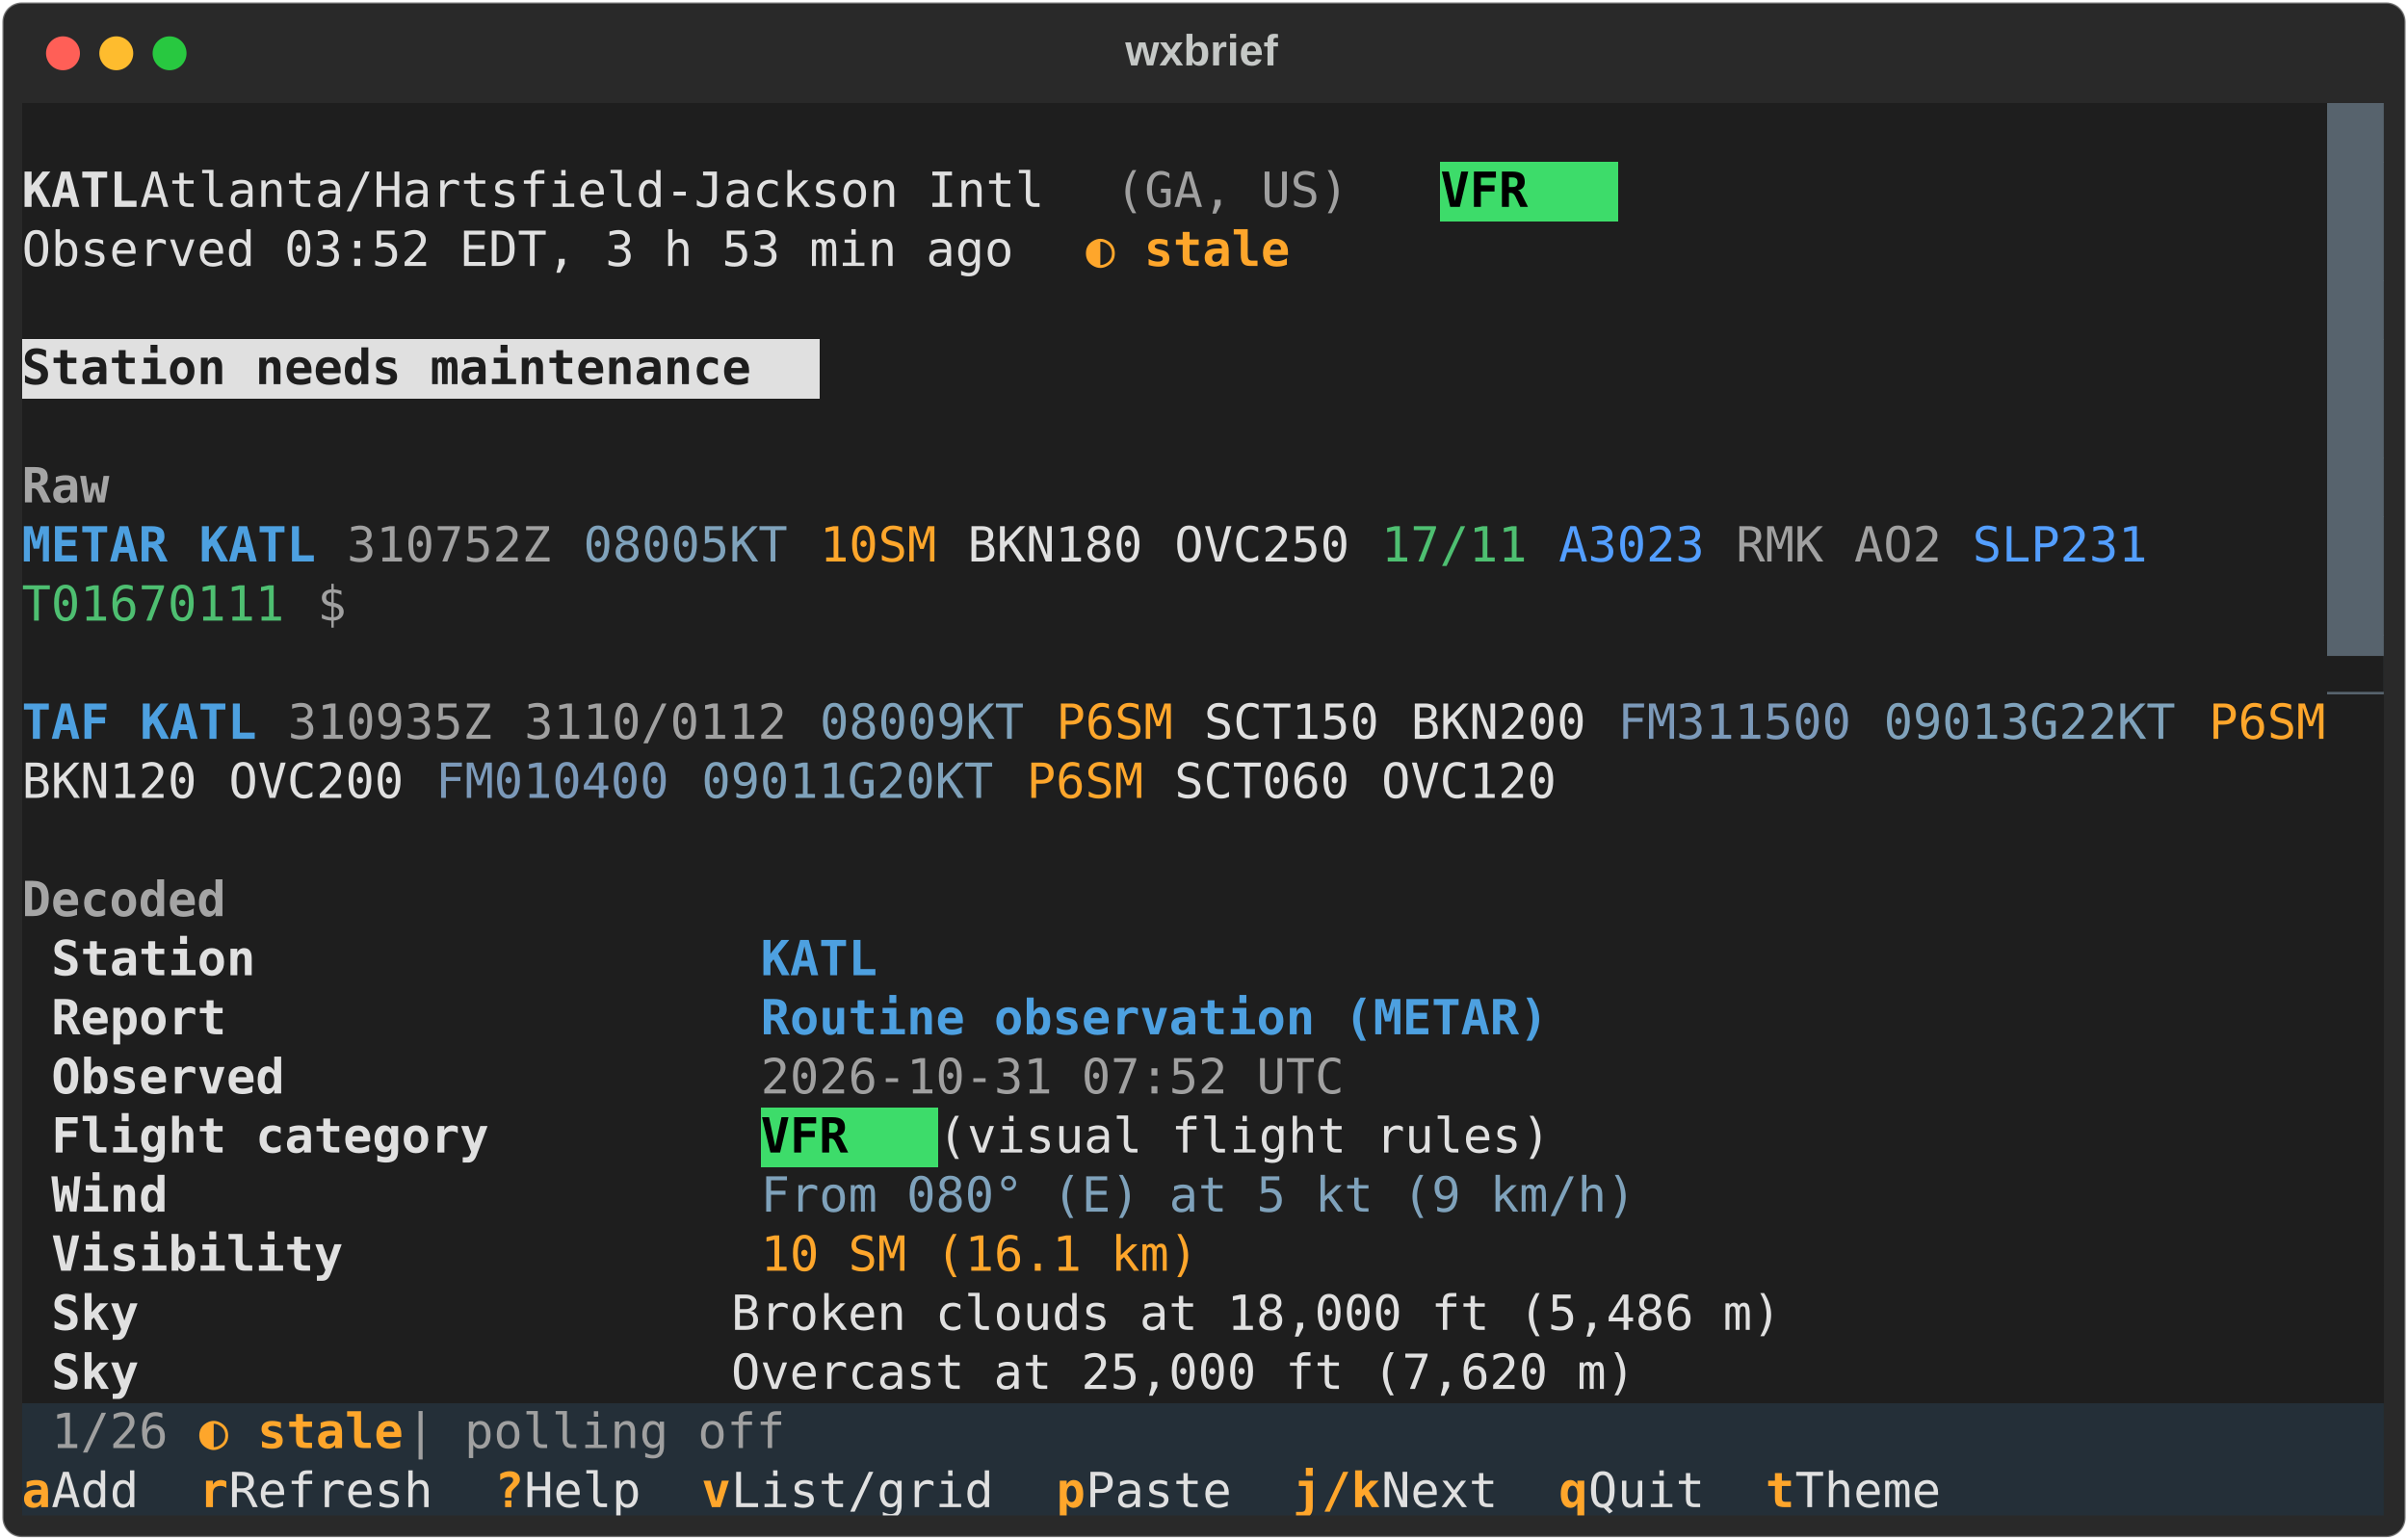
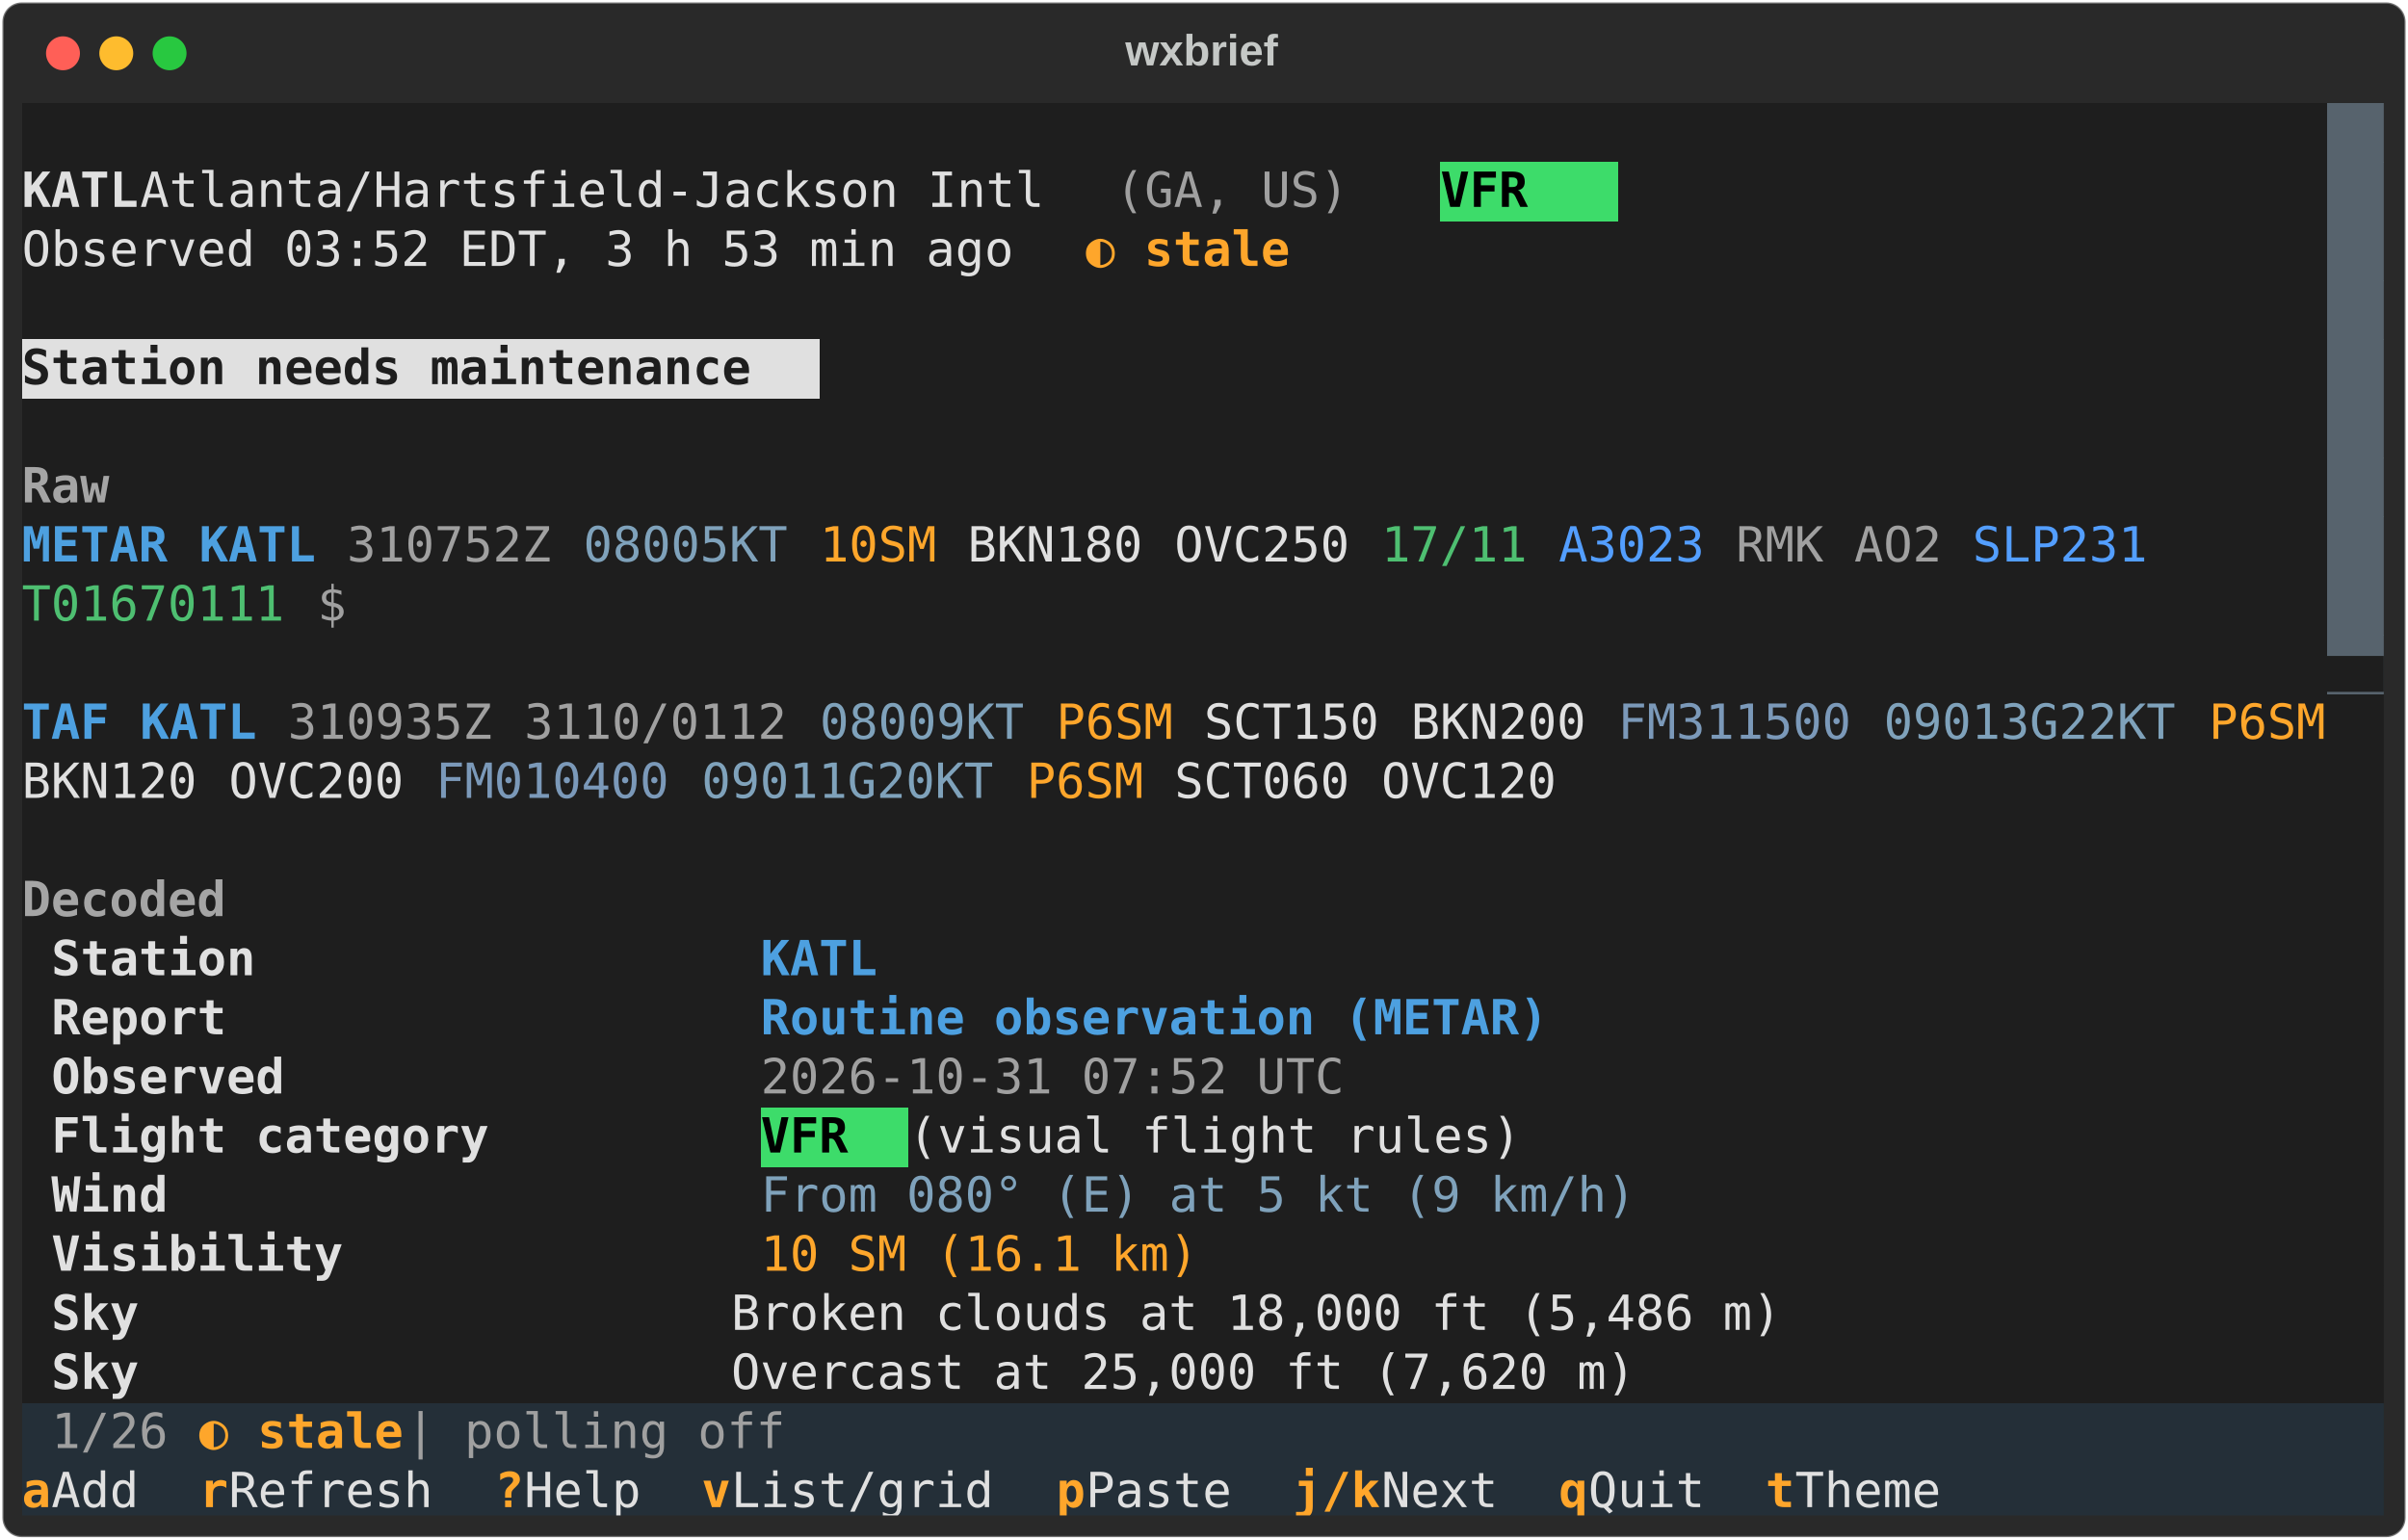
<svg xmlns="http://www.w3.org/2000/svg" class="rich-terminal" viewBox="0 0 994 635.6">
  <style>

    @font-face {
        font-family: "Fira Code";
        src: local("FiraCode-Regular"),
                url("https://cdnjs.cloudflare.com/ajax/libs/firacode/6.2.0/woff2/FiraCode-Regular.woff2") format("woff2"),
                url("https://cdnjs.cloudflare.com/ajax/libs/firacode/6.2.0/woff/FiraCode-Regular.woff") format("woff");
        font-style: normal;
        font-weight: 400;
    }
    @font-face {
        font-family: "Fira Code";
        src: local("FiraCode-Bold"),
                url("https://cdnjs.cloudflare.com/ajax/libs/firacode/6.2.0/woff2/FiraCode-Bold.woff2") format("woff2"),
                url("https://cdnjs.cloudflare.com/ajax/libs/firacode/6.2.0/woff/FiraCode-Bold.woff") format("woff");
        font-style: bold;
        font-weight: 700;
    }

    .terminal-matrix {
        font-family: Fira Code, monospace;
        font-size: 20px;
        line-height: 24.4px;
        font-variant-east-asian: full-width;
    }

    .terminal-title {
        font-size: 18px;
        font-weight: bold;
        font-family: arial;
    }

    .terminal-r1 { fill: #c5c8c6 }
.terminal-r2 { fill: #1e1e1e }
.terminal-r3 { fill: #e0e0e0;font-weight: bold }
.terminal-r4 { fill: #e0e0e0 }
.terminal-r5 { fill: #a0a0a0 }
.terminal-r6 { fill: #000000;font-weight: bold }
.terminal-r7 { fill: #fea62b;font-weight: bold }
.terminal-r8 { fill: #1e1e1e;font-weight: bold }
.terminal-r9 { fill: #a5a5a5;font-weight: bold }
.terminal-r10 { fill: #4da0e0;font-weight: bold }
.terminal-r11 { fill: #7fa2bb }
.terminal-r12 { fill: #fea62b }
.terminal-r13 { fill: #4ebf71 }
.terminal-r14 { fill: #539eff }
.terminal-r15 { fill: #7b99b9 }
.terminal-r16 { fill: #ffa62b;font-weight: bold }
    </style>
  <defs>
    <clipPath id="terminal-clip-terminal">
      <rect x="0" y="0" width="975.0" height="584.6" />
    </clipPath>
    <clipPath id="terminal-line-0">
      <rect x="0" y="1.5" width="976" height="24.65" />
    </clipPath>
    <clipPath id="terminal-line-1">
      <rect x="0" y="25.9" width="976" height="24.65" />
    </clipPath>
    <clipPath id="terminal-line-2">
      <rect x="0" y="50.3" width="976" height="24.65" />
    </clipPath>
    <clipPath id="terminal-line-3">
      <rect x="0" y="74.7" width="976" height="24.65" />
    </clipPath>
    <clipPath id="terminal-line-4">
      <rect x="0" y="99.1" width="976" height="24.65" />
    </clipPath>
    <clipPath id="terminal-line-5">
      <rect x="0" y="123.5" width="976" height="24.65" />
    </clipPath>
    <clipPath id="terminal-line-6">
      <rect x="0" y="147.9" width="976" height="24.65" />
    </clipPath>
    <clipPath id="terminal-line-7">
      <rect x="0" y="172.3" width="976" height="24.65" />
    </clipPath>
    <clipPath id="terminal-line-8">
      <rect x="0" y="196.7" width="976" height="24.65" />
    </clipPath>
    <clipPath id="terminal-line-9">
      <rect x="0" y="221.1" width="976" height="24.65" />
    </clipPath>
    <clipPath id="terminal-line-10">
      <rect x="0" y="245.5" width="976" height="24.65" />
    </clipPath>
    <clipPath id="terminal-line-11">
      <rect x="0" y="269.9" width="976" height="24.65" />
    </clipPath>
    <clipPath id="terminal-line-12">
      <rect x="0" y="294.3" width="976" height="24.65" />
    </clipPath>
    <clipPath id="terminal-line-13">
      <rect x="0" y="318.7" width="976" height="24.65" />
    </clipPath>
    <clipPath id="terminal-line-14">
      <rect x="0" y="343.1" width="976" height="24.65" />
    </clipPath>
    <clipPath id="terminal-line-15">
      <rect x="0" y="367.5" width="976" height="24.65" />
    </clipPath>
    <clipPath id="terminal-line-16">
      <rect x="0" y="391.9" width="976" height="24.65" />
    </clipPath>
    <clipPath id="terminal-line-17">
      <rect x="0" y="416.3" width="976" height="24.65" />
    </clipPath>
    <clipPath id="terminal-line-18">
      <rect x="0" y="440.7" width="976" height="24.65" />
    </clipPath>
    <clipPath id="terminal-line-19">
      <rect x="0" y="465.1" width="976" height="24.65" />
    </clipPath>
    <clipPath id="terminal-line-20">
      <rect x="0" y="489.5" width="976" height="24.65" />
    </clipPath>
    <clipPath id="terminal-line-21">
      <rect x="0" y="513.9" width="976" height="24.65" />
    </clipPath>
    <clipPath id="terminal-line-22">
      <rect x="0" y="538.3" width="976" height="24.65" />
    </clipPath>
  </defs>
  <rect fill="#292929" stroke="rgba(255,255,255,0.35)" stroke-width="1" x="1" y="1" width="992" height="633.6" rx="8" />
  <text class="terminal-title" fill="#c5c8c6" text-anchor="middle" x="496" y="27">wxbrief</text>
  <g transform="translate(26,22)">
    <circle cx="0" cy="0" r="7" fill="#ff5f57" />
    <circle cx="22" cy="0" r="7" fill="#febc2e" />
    <circle cx="44" cy="0" r="7" fill="#28c840" />
  </g>
  <g transform="translate(9, 41)" clip-path="url(#terminal-clip-terminal)">
    <rect fill="#1e1e1e" x="0" y="1.5" width="951.6" height="24.65" shape-rendering="crispEdges" />
    <rect fill="#57636d" x="951.6" y="1.5" width="24.4" height="24.65" shape-rendering="crispEdges" />
    <rect fill="#1e1e1e" x="0" y="25.9" width="48.8" height="24.65" shape-rendering="crispEdges" />
    <rect fill="#1e1e1e" x="48.8" y="25.9" width="402.6" height="24.65" shape-rendering="crispEdges" />
    <rect fill="#1e1e1e" x="451.4" y="25.9" width="109.8" height="24.65" shape-rendering="crispEdges" />
    <rect fill="#1e1e1e" x="561.2" y="25.9" width="24.4" height="24.65" shape-rendering="crispEdges" />
    <rect fill="#3ddc6a" x="585.6" y="25.9" width="73.2" height="24.65" shape-rendering="crispEdges" />
    <rect fill="#1e1e1e" x="658.8" y="25.9" width="292.8" height="24.65" shape-rendering="crispEdges" />
    <rect fill="#57636d" x="951.6" y="25.9" width="24.4" height="24.65" shape-rendering="crispEdges" />
    <rect fill="#1e1e1e" x="0" y="50.3" width="439.2" height="24.65" shape-rendering="crispEdges" />
    <rect fill="#1e1e1e" x="439.2" y="50.3" width="85.4" height="24.65" shape-rendering="crispEdges" />
    <rect fill="#1e1e1e" x="524.6" y="50.3" width="427" height="24.65" shape-rendering="crispEdges" />
    <rect fill="#57636d" x="951.6" y="50.3" width="24.4" height="24.65" shape-rendering="crispEdges" />
    <rect fill="#1e1e1e" x="0" y="74.7" width="951.6" height="24.65" shape-rendering="crispEdges" />
    <rect fill="#57636d" x="951.6" y="74.7" width="24.4" height="24.65" shape-rendering="crispEdges" />
    <rect fill="#e0e0e0" x="0" y="99.1" width="329.4" height="24.65" shape-rendering="crispEdges" />
    <rect fill="#1e1e1e" x="329.4" y="99.1" width="622.2" height="24.65" shape-rendering="crispEdges" />
    <rect fill="#57636d" x="951.6" y="99.1" width="24.4" height="24.65" shape-rendering="crispEdges" />
    <rect fill="#1e1e1e" x="0" y="123.5" width="951.6" height="24.65" shape-rendering="crispEdges" />
    <rect fill="#57636d" x="951.6" y="123.5" width="24.4" height="24.65" shape-rendering="crispEdges" />
    <rect fill="#1e1e1e" x="0" y="147.9" width="36.6" height="24.65" shape-rendering="crispEdges" />
    <rect fill="#1e1e1e" x="36.6" y="147.9" width="915" height="24.65" shape-rendering="crispEdges" />
    <rect fill="#57636d" x="951.6" y="147.9" width="24.4" height="24.65" shape-rendering="crispEdges" />
    <rect fill="#1e1e1e" x="0" y="172.3" width="61" height="24.65" shape-rendering="crispEdges" />
    <rect fill="#1e1e1e" x="61" y="172.3" width="12.2" height="24.65" shape-rendering="crispEdges" />
    <rect fill="#1e1e1e" x="73.2" y="172.3" width="48.8" height="24.65" shape-rendering="crispEdges" />
    <rect fill="#1e1e1e" x="122" y="172.3" width="12.2" height="24.65" shape-rendering="crispEdges" />
    <rect fill="#1e1e1e" x="134.2" y="172.3" width="85.4" height="24.65" shape-rendering="crispEdges" />
    <rect fill="#1e1e1e" x="219.6" y="172.3" width="12.2" height="24.65" shape-rendering="crispEdges" />
    <rect fill="#1e1e1e" x="231.8" y="172.3" width="85.4" height="24.65" shape-rendering="crispEdges" />
    <rect fill="#1e1e1e" x="317.2" y="172.3" width="12.2" height="24.65" shape-rendering="crispEdges" />
    <rect fill="#1e1e1e" x="329.4" y="172.3" width="48.8" height="24.65" shape-rendering="crispEdges" />
    <rect fill="#1e1e1e" x="378.2" y="172.3" width="12.2" height="24.65" shape-rendering="crispEdges" />
    <rect fill="#1e1e1e" x="390.4" y="172.3" width="73.2" height="24.65" shape-rendering="crispEdges" />
    <rect fill="#1e1e1e" x="463.6" y="172.3" width="12.2" height="24.65" shape-rendering="crispEdges" />
    <rect fill="#1e1e1e" x="475.8" y="172.3" width="73.2" height="24.65" shape-rendering="crispEdges" />
    <rect fill="#1e1e1e" x="549" y="172.3" width="12.2" height="24.65" shape-rendering="crispEdges" />
    <rect fill="#1e1e1e" x="561.2" y="172.3" width="61" height="24.65" shape-rendering="crispEdges" />
    <rect fill="#1e1e1e" x="622.2" y="172.3" width="12.2" height="24.65" shape-rendering="crispEdges" />
    <rect fill="#1e1e1e" x="634.4" y="172.3" width="61" height="24.65" shape-rendering="crispEdges" />
    <rect fill="#1e1e1e" x="695.4" y="172.3" width="12.2" height="24.65" shape-rendering="crispEdges" />
    <rect fill="#1e1e1e" x="707.6" y="172.3" width="36.6" height="24.65" shape-rendering="crispEdges" />
    <rect fill="#1e1e1e" x="744.2" y="172.3" width="12.2" height="24.65" shape-rendering="crispEdges" />
    <rect fill="#1e1e1e" x="756.4" y="172.3" width="36.6" height="24.65" shape-rendering="crispEdges" />
    <rect fill="#1e1e1e" x="793" y="172.3" width="12.2" height="24.65" shape-rendering="crispEdges" />
    <rect fill="#1e1e1e" x="805.2" y="172.3" width="73.2" height="24.65" shape-rendering="crispEdges" />
    <rect fill="#1e1e1e" x="878.4" y="172.3" width="73.2" height="24.65" shape-rendering="crispEdges" />
    <rect fill="#57636d" x="951.6" y="172.3" width="24.4" height="24.65" shape-rendering="crispEdges" />
    <rect fill="#1e1e1e" x="0" y="196.7" width="109.8" height="24.65" shape-rendering="crispEdges" />
    <rect fill="#1e1e1e" x="109.8" y="196.7" width="12.2" height="24.65" shape-rendering="crispEdges" />
    <rect fill="#1e1e1e" x="122" y="196.7" width="12.2" height="24.65" shape-rendering="crispEdges" />
    <rect fill="#1e1e1e" x="134.2" y="196.7" width="817.4" height="24.65" shape-rendering="crispEdges" />
    <rect fill="#57636d" x="951.6" y="196.7" width="24.4" height="24.65" shape-rendering="crispEdges" />
    <rect fill="#1e1e1e" x="0" y="221.1" width="0" height="24.65" shape-rendering="crispEdges" />
    <rect fill="#1e1e1e" x="0" y="221.1" width="951.6" height="24.65" shape-rendering="crispEdges" />
    <rect fill="#57636d" x="951.6" y="221.1" width="24.4" height="24.65" shape-rendering="crispEdges" />
    <rect fill="#1e1e1e" x="0" y="245.5" width="36.6" height="24.65" shape-rendering="crispEdges" />
    <rect fill="#1e1e1e" x="36.6" y="245.5" width="12.2" height="24.65" shape-rendering="crispEdges" />
    <rect fill="#1e1e1e" x="48.8" y="245.5" width="48.8" height="24.65" shape-rendering="crispEdges" />
    <rect fill="#1e1e1e" x="97.6" y="245.5" width="12.2" height="24.65" shape-rendering="crispEdges" />
    <rect fill="#1e1e1e" x="109.8" y="245.5" width="85.4" height="24.65" shape-rendering="crispEdges" />
    <rect fill="#1e1e1e" x="195.2" y="245.5" width="12.2" height="24.65" shape-rendering="crispEdges" />
    <rect fill="#1e1e1e" x="207.4" y="245.5" width="109.8" height="24.65" shape-rendering="crispEdges" />
    <rect fill="#1e1e1e" x="317.2" y="245.5" width="12.2" height="24.65" shape-rendering="crispEdges" />
    <rect fill="#1e1e1e" x="329.4" y="245.5" width="85.4" height="24.65" shape-rendering="crispEdges" />
    <rect fill="#1e1e1e" x="414.8" y="245.5" width="12.2" height="24.65" shape-rendering="crispEdges" />
    <rect fill="#1e1e1e" x="427" y="245.5" width="48.8" height="24.65" shape-rendering="crispEdges" />
    <rect fill="#1e1e1e" x="475.8" y="245.5" width="12.2" height="24.65" shape-rendering="crispEdges" />
    <rect fill="#1e1e1e" x="488" y="245.5" width="73.2" height="24.65" shape-rendering="crispEdges" />
    <rect fill="#1e1e1e" x="561.2" y="245.5" width="12.2" height="24.65" shape-rendering="crispEdges" />
    <rect fill="#1e1e1e" x="573.4" y="245.5" width="73.2" height="24.65" shape-rendering="crispEdges" />
    <rect fill="#1e1e1e" x="646.6" y="245.5" width="12.2" height="24.65" shape-rendering="crispEdges" />
    <rect fill="#1e1e1e" x="658.8" y="245.5" width="97.6" height="24.65" shape-rendering="crispEdges" />
    <rect fill="#1e1e1e" x="756.4" y="245.5" width="12.2" height="24.65" shape-rendering="crispEdges" />
    <rect fill="#1e1e1e" x="768.6" y="245.5" width="122" height="24.65" shape-rendering="crispEdges" />
    <rect fill="#1e1e1e" x="890.6" y="245.5" width="12.2" height="24.65" shape-rendering="crispEdges" />
    <rect fill="#1e1e1e" x="902.8" y="245.5" width="48.8" height="24.65" shape-rendering="crispEdges" />
    <rect fill="#1e1e1e" x="951.6" y="245.5" width="24.4" height="24.65" shape-rendering="crispEdges" />
    <rect fill="#1e1e1e" x="0" y="269.9" width="73.2" height="24.65" shape-rendering="crispEdges" />
    <rect fill="#1e1e1e" x="73.2" y="269.9" width="12.2" height="24.65" shape-rendering="crispEdges" />
    <rect fill="#1e1e1e" x="85.4" y="269.9" width="73.2" height="24.65" shape-rendering="crispEdges" />
    <rect fill="#1e1e1e" x="158.6" y="269.9" width="12.2" height="24.65" shape-rendering="crispEdges" />
    <rect fill="#1e1e1e" x="170.8" y="269.9" width="97.6" height="24.65" shape-rendering="crispEdges" />
    <rect fill="#1e1e1e" x="268.4" y="269.9" width="12.2" height="24.65" shape-rendering="crispEdges" />
    <rect fill="#1e1e1e" x="280.6" y="269.9" width="122" height="24.65" shape-rendering="crispEdges" />
    <rect fill="#1e1e1e" x="402.6" y="269.9" width="12.2" height="24.65" shape-rendering="crispEdges" />
    <rect fill="#1e1e1e" x="414.8" y="269.9" width="48.8" height="24.65" shape-rendering="crispEdges" />
    <rect fill="#1e1e1e" x="463.6" y="269.9" width="12.2" height="24.65" shape-rendering="crispEdges" />
    <rect fill="#1e1e1e" x="475.8" y="269.9" width="73.2" height="24.65" shape-rendering="crispEdges" />
    <rect fill="#1e1e1e" x="549" y="269.9" width="12.2" height="24.65" shape-rendering="crispEdges" />
    <rect fill="#1e1e1e" x="561.2" y="269.9" width="73.2" height="24.65" shape-rendering="crispEdges" />
    <rect fill="#1e1e1e" x="634.4" y="269.9" width="317.2" height="24.65" shape-rendering="crispEdges" />
    <rect fill="#1e1e1e" x="951.6" y="269.9" width="24.4" height="24.65" shape-rendering="crispEdges" />
    <rect fill="#1e1e1e" x="0" y="294.3" width="951.6" height="24.65" shape-rendering="crispEdges" />
    <rect fill="#1e1e1e" x="951.6" y="294.3" width="24.4" height="24.65" shape-rendering="crispEdges" />
    <rect fill="#1e1e1e" x="0" y="318.7" width="85.4" height="24.65" shape-rendering="crispEdges" />
    <rect fill="#1e1e1e" x="85.4" y="318.7" width="866.2" height="24.65" shape-rendering="crispEdges" />
    <rect fill="#1e1e1e" x="951.6" y="318.7" width="24.4" height="24.65" shape-rendering="crispEdges" />
    <rect fill="#1e1e1e" x="0" y="343.1" width="12.2" height="24.65" shape-rendering="crispEdges" />
    <rect fill="#1e1e1e" x="12.2" y="343.1" width="85.4" height="24.65" shape-rendering="crispEdges" />
    <rect fill="#1e1e1e" x="97.6" y="343.1" width="195.2" height="24.65" shape-rendering="crispEdges" />
    <rect fill="#1e1e1e" x="292.8" y="343.1" width="12.2" height="24.65" shape-rendering="crispEdges" />
    <rect fill="#1e1e1e" x="305" y="343.1" width="48.8" height="24.65" shape-rendering="crispEdges" />
    <rect fill="#1e1e1e" x="353.8" y="343.1" width="573.4" height="24.65" shape-rendering="crispEdges" />
    <rect fill="#1e1e1e" x="927.2" y="343.1" width="24.4" height="24.65" shape-rendering="crispEdges" />
    <rect fill="#1e1e1e" x="951.6" y="343.1" width="24.4" height="24.65" shape-rendering="crispEdges" />
    <rect fill="#1e1e1e" x="0" y="367.5" width="12.2" height="24.65" shape-rendering="crispEdges" />
    <rect fill="#1e1e1e" x="12.2" y="367.5" width="73.2" height="24.65" shape-rendering="crispEdges" />
    <rect fill="#1e1e1e" x="85.4" y="367.5" width="207.4" height="24.65" shape-rendering="crispEdges" />
    <rect fill="#1e1e1e" x="292.8" y="367.5" width="12.2" height="24.65" shape-rendering="crispEdges" />
    <rect fill="#1e1e1e" x="305" y="367.5" width="329.4" height="24.65" shape-rendering="crispEdges" />
    <rect fill="#1e1e1e" x="634.4" y="367.5" width="292.8" height="24.65" shape-rendering="crispEdges" />
    <rect fill="#1e1e1e" x="927.2" y="367.5" width="24.4" height="24.65" shape-rendering="crispEdges" />
    <rect fill="#1e1e1e" x="951.6" y="367.5" width="24.4" height="24.65" shape-rendering="crispEdges" />
    <rect fill="#1e1e1e" x="0" y="391.9" width="12.2" height="24.65" shape-rendering="crispEdges" />
    <rect fill="#1e1e1e" x="12.2" y="391.9" width="97.6" height="24.65" shape-rendering="crispEdges" />
    <rect fill="#1e1e1e" x="109.8" y="391.9" width="183" height="24.65" shape-rendering="crispEdges" />
    <rect fill="#1e1e1e" x="292.8" y="391.9" width="12.2" height="24.65" shape-rendering="crispEdges" />
    <rect fill="#1e1e1e" x="305" y="391.9" width="244" height="24.65" shape-rendering="crispEdges" />
    <rect fill="#1e1e1e" x="549" y="391.9" width="378.2" height="24.65" shape-rendering="crispEdges" />
    <rect fill="#1e1e1e" x="927.2" y="391.9" width="24.4" height="24.65" shape-rendering="crispEdges" />
    <rect fill="#1e1e1e" x="951.6" y="391.9" width="24.4" height="24.65" shape-rendering="crispEdges" />
    <rect fill="#1e1e1e" x="0" y="416.3" width="12.2" height="24.65" shape-rendering="crispEdges" />
    <rect fill="#1e1e1e" x="12.2" y="416.3" width="183" height="24.65" shape-rendering="crispEdges" />
    <rect fill="#1e1e1e" x="195.2" y="416.3" width="97.6" height="24.65" shape-rendering="crispEdges" />
    <rect fill="#1e1e1e" x="292.8" y="416.3" width="12.2" height="24.65" shape-rendering="crispEdges" />
-     <rect fill="#3ddc6a" x="305" y="416.3" width="73.2" height="24.65" shape-rendering="crispEdges" />
-     <rect fill="#1e1e1e" x="378.2" y="416.3" width="549" height="24.65" shape-rendering="crispEdges" />
+     <rect fill="#3ddc6a" x="305" y="416.3" width="61" height="24.65" shape-rendering="crispEdges" />
+     <rect fill="#1e1e1e" x="366" y="416.3" width="561.2" height="24.65" shape-rendering="crispEdges" />
    <rect fill="#1e1e1e" x="927.2" y="416.3" width="24.4" height="24.65" shape-rendering="crispEdges" />
    <rect fill="#1e1e1e" x="951.6" y="416.3" width="24.4" height="24.65" shape-rendering="crispEdges" />
    <rect fill="#1e1e1e" x="0" y="440.7" width="12.2" height="24.65" shape-rendering="crispEdges" />
    <rect fill="#1e1e1e" x="12.2" y="440.7" width="48.8" height="24.65" shape-rendering="crispEdges" />
    <rect fill="#1e1e1e" x="61" y="440.7" width="231.8" height="24.65" shape-rendering="crispEdges" />
    <rect fill="#1e1e1e" x="292.8" y="440.7" width="12.2" height="24.65" shape-rendering="crispEdges" />
    <rect fill="#1e1e1e" x="305" y="440.7" width="366" height="24.65" shape-rendering="crispEdges" />
    <rect fill="#1e1e1e" x="671" y="440.7" width="256.2" height="24.65" shape-rendering="crispEdges" />
    <rect fill="#1e1e1e" x="927.2" y="440.7" width="24.4" height="24.65" shape-rendering="crispEdges" />
    <rect fill="#1e1e1e" x="951.6" y="440.7" width="24.4" height="24.65" shape-rendering="crispEdges" />
    <rect fill="#1e1e1e" x="0" y="465.1" width="12.2" height="24.65" shape-rendering="crispEdges" />
    <rect fill="#1e1e1e" x="12.2" y="465.1" width="122" height="24.65" shape-rendering="crispEdges" />
    <rect fill="#1e1e1e" x="134.2" y="465.1" width="158.6" height="24.65" shape-rendering="crispEdges" />
    <rect fill="#1e1e1e" x="292.8" y="465.1" width="12.2" height="24.65" shape-rendering="crispEdges" />
    <rect fill="#1e1e1e" x="305" y="465.1" width="183" height="24.65" shape-rendering="crispEdges" />
    <rect fill="#1e1e1e" x="488" y="465.1" width="439.2" height="24.65" shape-rendering="crispEdges" />
    <rect fill="#1e1e1e" x="927.2" y="465.1" width="24.4" height="24.65" shape-rendering="crispEdges" />
    <rect fill="#1e1e1e" x="951.6" y="465.1" width="24.4" height="24.65" shape-rendering="crispEdges" />
    <rect fill="#1e1e1e" x="0" y="489.5" width="12.2" height="24.65" shape-rendering="crispEdges" />
    <rect fill="#1e1e1e" x="12.2" y="489.5" width="36.6" height="24.65" shape-rendering="crispEdges" />
    <rect fill="#1e1e1e" x="48.8" y="489.5" width="244" height="24.65" shape-rendering="crispEdges" />
    <rect fill="#1e1e1e" x="292.8" y="489.5" width="634.4" height="24.65" shape-rendering="crispEdges" />
    <rect fill="#1e1e1e" x="927.2" y="489.5" width="24.4" height="24.65" shape-rendering="crispEdges" />
    <rect fill="#1e1e1e" x="951.6" y="489.5" width="24.4" height="24.65" shape-rendering="crispEdges" />
    <rect fill="#1e1e1e" x="0" y="513.9" width="12.2" height="24.65" shape-rendering="crispEdges" />
    <rect fill="#1e1e1e" x="12.2" y="513.9" width="36.6" height="24.65" shape-rendering="crispEdges" />
    <rect fill="#1e1e1e" x="48.8" y="513.9" width="244" height="24.65" shape-rendering="crispEdges" />
    <rect fill="#1e1e1e" x="292.8" y="513.9" width="634.4" height="24.65" shape-rendering="crispEdges" />
    <rect fill="#1e1e1e" x="927.2" y="513.9" width="24.4" height="24.65" shape-rendering="crispEdges" />
    <rect fill="#1e1e1e" x="951.6" y="513.9" width="24.4" height="24.65" shape-rendering="crispEdges" />
    <rect fill="#242f38" x="0" y="538.3" width="12.2" height="24.65" shape-rendering="crispEdges" />
    <rect fill="#242f38" x="12.2" y="538.3" width="61" height="24.65" shape-rendering="crispEdges" />
    <rect fill="#242f38" x="73.2" y="538.3" width="85.4" height="24.65" shape-rendering="crispEdges" />
    <rect fill="#242f38" x="158.6" y="538.3" width="170.8" height="24.65" shape-rendering="crispEdges" />
    <rect fill="#242f38" x="329.4" y="538.3" width="646.6" height="24.65" shape-rendering="crispEdges" />
    <rect fill="#242f38" x="0" y="562.7" width="12.2" height="24.65" shape-rendering="crispEdges" />
    <rect fill="#242f38" x="12.2" y="562.7" width="48.8" height="24.65" shape-rendering="crispEdges" />
    <rect fill="#242f38" x="61" y="562.7" width="12.2" height="24.65" shape-rendering="crispEdges" />
    <rect fill="#242f38" x="73.2" y="562.7" width="12.2" height="24.65" shape-rendering="crispEdges" />
    <rect fill="#242f38" x="85.4" y="562.7" width="97.6" height="24.65" shape-rendering="crispEdges" />
    <rect fill="#242f38" x="183" y="562.7" width="12.2" height="24.65" shape-rendering="crispEdges" />
    <rect fill="#242f38" x="195.2" y="562.7" width="12.2" height="24.65" shape-rendering="crispEdges" />
    <rect fill="#242f38" x="207.4" y="562.7" width="61" height="24.65" shape-rendering="crispEdges" />
    <rect fill="#242f38" x="268.4" y="562.7" width="12.2" height="24.65" shape-rendering="crispEdges" />
    <rect fill="#242f38" x="280.6" y="562.7" width="12.2" height="24.65" shape-rendering="crispEdges" />
    <rect fill="#242f38" x="292.8" y="562.7" width="122" height="24.65" shape-rendering="crispEdges" />
    <rect fill="#242f38" x="414.8" y="562.7" width="12.2" height="24.65" shape-rendering="crispEdges" />
    <rect fill="#242f38" x="427" y="562.7" width="12.2" height="24.65" shape-rendering="crispEdges" />
    <rect fill="#242f38" x="439.2" y="562.7" width="73.2" height="24.65" shape-rendering="crispEdges" />
    <rect fill="#242f38" x="512.4" y="562.7" width="12.2" height="24.65" shape-rendering="crispEdges" />
    <rect fill="#242f38" x="524.6" y="562.7" width="36.6" height="24.65" shape-rendering="crispEdges" />
    <rect fill="#242f38" x="561.2" y="562.7" width="61" height="24.65" shape-rendering="crispEdges" />
    <rect fill="#242f38" x="622.2" y="562.7" width="12.2" height="24.65" shape-rendering="crispEdges" />
    <rect fill="#242f38" x="634.4" y="562.7" width="12.2" height="24.65" shape-rendering="crispEdges" />
    <rect fill="#242f38" x="646.6" y="562.7" width="61" height="24.65" shape-rendering="crispEdges" />
    <rect fill="#242f38" x="707.6" y="562.7" width="12.2" height="24.65" shape-rendering="crispEdges" />
    <rect fill="#242f38" x="719.8" y="562.7" width="12.2" height="24.65" shape-rendering="crispEdges" />
    <rect fill="#242f38" x="732" y="562.7" width="73.2" height="24.65" shape-rendering="crispEdges" />
    <rect fill="#242f38" x="805.2" y="562.7" width="170.8" height="24.65" shape-rendering="crispEdges" />
    <g class="terminal-matrix">
      <text class="terminal-r1" x="976" y="20" textLength="12.2" clip-path="url(#terminal-line-0)">
</text>
      <text class="terminal-r3" x="0" y="44.4" textLength="48.8" clip-path="url(#terminal-line-1)">KATL</text>
      <text class="terminal-r4" x="48.8" y="44.4" textLength="402.6" clip-path="url(#terminal-line-1)">  Atlanta/Hartsfield-Jackson Intl</text>
      <text class="terminal-r5" x="451.4" y="44.4" textLength="109.8" clip-path="url(#terminal-line-1)"> (GA, US)</text>
      <text class="terminal-r6" x="585.6" y="44.4" textLength="73.2" clip-path="url(#terminal-line-1)"> VFR  </text>
      <text class="terminal-r1" x="976" y="44.4" textLength="12.2" clip-path="url(#terminal-line-1)">
</text>
      <text class="terminal-r4" x="0" y="68.8" textLength="439.2" clip-path="url(#terminal-line-2)">Observed 03:52 EDT, 3 h 53 min ago  </text>
      <text class="terminal-r7" x="439.2" y="68.8" textLength="85.4" clip-path="url(#terminal-line-2)">◐ stale</text>
      <text class="terminal-r1" x="976" y="68.8" textLength="12.2" clip-path="url(#terminal-line-2)">
</text>
      <text class="terminal-r1" x="976" y="93.2" textLength="12.2" clip-path="url(#terminal-line-3)">
</text>
      <text class="terminal-r8" x="0" y="117.6" textLength="329.4" clip-path="url(#terminal-line-4)"> Station needs maintenance </text>
      <text class="terminal-r1" x="976" y="117.6" textLength="12.2" clip-path="url(#terminal-line-4)">
</text>
      <text class="terminal-r1" x="976" y="142" textLength="12.2" clip-path="url(#terminal-line-5)">
</text>
      <text class="terminal-r9" x="0" y="166.4" textLength="36.6" clip-path="url(#terminal-line-6)">Raw</text>
      <text class="terminal-r1" x="976" y="166.4" textLength="12.2" clip-path="url(#terminal-line-6)">
</text>
      <text class="terminal-r10" x="0" y="190.8" textLength="61" clip-path="url(#terminal-line-7)">METAR</text>
      <text class="terminal-r10" x="73.2" y="190.8" textLength="48.8" clip-path="url(#terminal-line-7)">KATL</text>
      <text class="terminal-r5" x="134.2" y="190.8" textLength="85.4" clip-path="url(#terminal-line-7)">310752Z</text>
      <text class="terminal-r11" x="231.8" y="190.8" textLength="85.4" clip-path="url(#terminal-line-7)">08005KT</text>
      <text class="terminal-r12" x="329.4" y="190.8" textLength="48.8" clip-path="url(#terminal-line-7)">10SM</text>
      <text class="terminal-r4" x="390.4" y="190.8" textLength="73.2" clip-path="url(#terminal-line-7)">BKN180</text>
      <text class="terminal-r4" x="475.8" y="190.8" textLength="73.2" clip-path="url(#terminal-line-7)">OVC250</text>
      <text class="terminal-r13" x="561.2" y="190.8" textLength="61" clip-path="url(#terminal-line-7)">17/11</text>
      <text class="terminal-r14" x="634.4" y="190.8" textLength="61" clip-path="url(#terminal-line-7)">A3023</text>
      <text class="terminal-r5" x="707.6" y="190.8" textLength="36.6" clip-path="url(#terminal-line-7)">RMK</text>
      <text class="terminal-r5" x="756.4" y="190.8" textLength="36.6" clip-path="url(#terminal-line-7)">AO2</text>
      <text class="terminal-r14" x="805.2" y="190.8" textLength="73.2" clip-path="url(#terminal-line-7)">SLP231</text>
      <text class="terminal-r1" x="976" y="190.8" textLength="12.2" clip-path="url(#terminal-line-7)">
</text>
      <text class="terminal-r13" x="0" y="215.2" textLength="109.8" clip-path="url(#terminal-line-8)">T01670111</text>
      <text class="terminal-r5" x="122" y="215.2" textLength="12.2" clip-path="url(#terminal-line-8)">$</text>
      <text class="terminal-r1" x="976" y="215.2" textLength="12.2" clip-path="url(#terminal-line-8)">
</text>
      <text class="terminal-r2" x="951.6" y="239.6" textLength="24.4" clip-path="url(#terminal-line-9)">▅▅</text>
      <text class="terminal-r1" x="976" y="239.6" textLength="12.2" clip-path="url(#terminal-line-9)">
</text>
      <text class="terminal-r10" x="0" y="264" textLength="36.6" clip-path="url(#terminal-line-10)">TAF</text>
      <text class="terminal-r10" x="48.8" y="264" textLength="48.8" clip-path="url(#terminal-line-10)">KATL</text>
      <text class="terminal-r5" x="109.8" y="264" textLength="85.4" clip-path="url(#terminal-line-10)">310935Z</text>
      <text class="terminal-r5" x="207.4" y="264" textLength="109.8" clip-path="url(#terminal-line-10)">3110/0112</text>
      <text class="terminal-r11" x="329.4" y="264" textLength="85.4" clip-path="url(#terminal-line-10)">08009KT</text>
      <text class="terminal-r12" x="427" y="264" textLength="48.8" clip-path="url(#terminal-line-10)">P6SM</text>
      <text class="terminal-r4" x="488" y="264" textLength="73.2" clip-path="url(#terminal-line-10)">SCT150</text>
      <text class="terminal-r4" x="573.4" y="264" textLength="73.2" clip-path="url(#terminal-line-10)">BKN200</text>
      <text class="terminal-r15" x="658.8" y="264" textLength="97.6" clip-path="url(#terminal-line-10)">FM311500</text>
      <text class="terminal-r11" x="768.6" y="264" textLength="122" clip-path="url(#terminal-line-10)">09013G22KT</text>
      <text class="terminal-r12" x="902.8" y="264" textLength="48.8" clip-path="url(#terminal-line-10)">P6SM</text>
      <text class="terminal-r1" x="976" y="264" textLength="12.2" clip-path="url(#terminal-line-10)">
</text>
      <text class="terminal-r4" x="0" y="288.4" textLength="73.2" clip-path="url(#terminal-line-11)">BKN120</text>
      <text class="terminal-r4" x="85.4" y="288.4" textLength="73.2" clip-path="url(#terminal-line-11)">OVC200</text>
      <text class="terminal-r15" x="170.8" y="288.4" textLength="97.6" clip-path="url(#terminal-line-11)">FM010400</text>
      <text class="terminal-r11" x="280.6" y="288.4" textLength="122" clip-path="url(#terminal-line-11)">09011G20KT</text>
      <text class="terminal-r12" x="414.8" y="288.4" textLength="48.8" clip-path="url(#terminal-line-11)">P6SM</text>
      <text class="terminal-r4" x="475.8" y="288.4" textLength="73.2" clip-path="url(#terminal-line-11)">SCT060</text>
      <text class="terminal-r4" x="561.2" y="288.4" textLength="73.2" clip-path="url(#terminal-line-11)">OVC120</text>
      <text class="terminal-r1" x="976" y="288.4" textLength="12.2" clip-path="url(#terminal-line-11)">
</text>
      <text class="terminal-r1" x="976" y="312.8" textLength="12.2" clip-path="url(#terminal-line-12)">
</text>
      <text class="terminal-r9" x="0" y="337.2" textLength="85.4" clip-path="url(#terminal-line-13)">Decoded</text>
      <text class="terminal-r1" x="976" y="337.2" textLength="12.2" clip-path="url(#terminal-line-13)">
</text>
      <text class="terminal-r3" x="12.2" y="361.6" textLength="85.4" clip-path="url(#terminal-line-14)">Station</text>
      <text class="terminal-r10" x="305" y="361.6" textLength="48.8" clip-path="url(#terminal-line-14)">KATL</text>
      <text class="terminal-r1" x="976" y="361.6" textLength="12.2" clip-path="url(#terminal-line-14)">
</text>
      <text class="terminal-r3" x="12.2" y="386" textLength="73.2" clip-path="url(#terminal-line-15)">Report</text>
      <text class="terminal-r10" x="305" y="386" textLength="329.4" clip-path="url(#terminal-line-15)">Routine observation (METAR)</text>
      <text class="terminal-r1" x="976" y="386" textLength="12.2" clip-path="url(#terminal-line-15)">
</text>
      <text class="terminal-r3" x="12.2" y="410.4" textLength="97.6" clip-path="url(#terminal-line-16)">Observed</text>
      <text class="terminal-r5" x="305" y="410.4" textLength="244" clip-path="url(#terminal-line-16)">2026-10-31 07:52 UTC</text>
      <text class="terminal-r1" x="976" y="410.4" textLength="12.2" clip-path="url(#terminal-line-16)">
</text>
      <text class="terminal-r3" x="12.2" y="434.8" textLength="183" clip-path="url(#terminal-line-17)">Flight category</text>
-       <text class="terminal-r6" x="305" y="434.8" textLength="73.2" clip-path="url(#terminal-line-17)"> VFR  </text>
-       <text class="terminal-r4" x="378.2" y="434.8" textLength="549" clip-path="url(#terminal-line-17)"> (visual flight rules)                       </text>
+       <text class="terminal-r6" x="305" y="434.8" textLength="61" clip-path="url(#terminal-line-17)">VFR  </text>
+       <text class="terminal-r4" x="366" y="434.8" textLength="561.2" clip-path="url(#terminal-line-17)"> (visual flight rules)                        </text>
      <text class="terminal-r1" x="976" y="434.8" textLength="12.2" clip-path="url(#terminal-line-17)">
</text>
      <text class="terminal-r3" x="12.2" y="459.2" textLength="48.8" clip-path="url(#terminal-line-18)">Wind</text>
      <text class="terminal-r11" x="305" y="459.2" textLength="366" clip-path="url(#terminal-line-18)">From 080° (E) at 5 kt (9 km/h)</text>
      <text class="terminal-r1" x="976" y="459.2" textLength="12.2" clip-path="url(#terminal-line-18)">
</text>
      <text class="terminal-r3" x="12.2" y="483.6" textLength="122" clip-path="url(#terminal-line-19)">Visibility</text>
      <text class="terminal-r12" x="305" y="483.6" textLength="183" clip-path="url(#terminal-line-19)">10 SM (16.1 km)</text>
      <text class="terminal-r1" x="976" y="483.6" textLength="12.2" clip-path="url(#terminal-line-19)">
</text>
      <text class="terminal-r3" x="12.2" y="508" textLength="36.6" clip-path="url(#terminal-line-20)">Sky</text>
      <text class="terminal-r4" x="292.8" y="508" textLength="634.4" clip-path="url(#terminal-line-20)"> Broken clouds at 18,000 ft (5,486 m)               </text>
      <text class="terminal-r1" x="976" y="508" textLength="12.2" clip-path="url(#terminal-line-20)">
</text>
      <text class="terminal-r3" x="12.2" y="532.4" textLength="36.6" clip-path="url(#terminal-line-21)">Sky</text>
      <text class="terminal-r4" x="292.8" y="532.4" textLength="634.4" clip-path="url(#terminal-line-21)"> Overcast at 25,000 ft (7,620 m)                    </text>
      <text class="terminal-r1" x="976" y="532.4" textLength="12.2" clip-path="url(#terminal-line-21)">
</text>
      <text class="terminal-r5" x="12.2" y="556.8" textLength="61" clip-path="url(#terminal-line-22)">1/26 </text>
      <text class="terminal-r7" x="73.2" y="556.8" textLength="85.4" clip-path="url(#terminal-line-22)">◐ stale</text>
      <text class="terminal-r5" x="158.6" y="556.8" textLength="170.8" clip-path="url(#terminal-line-22)"> | polling off</text>
      <text class="terminal-r1" x="976" y="556.8" textLength="12.2" clip-path="url(#terminal-line-22)">
</text>
      <text class="terminal-r16" x="0" y="581.2" textLength="12.2" clip-path="url(#terminal-line-23)">a</text>
      <text class="terminal-r4" x="12.2" y="581.2" textLength="48.8" clip-path="url(#terminal-line-23)"> Add</text>
      <text class="terminal-r16" x="73.2" y="581.2" textLength="12.2" clip-path="url(#terminal-line-23)">r</text>
      <text class="terminal-r4" x="85.4" y="581.2" textLength="97.6" clip-path="url(#terminal-line-23)"> Refresh</text>
      <text class="terminal-r16" x="195.2" y="581.2" textLength="12.2" clip-path="url(#terminal-line-23)">?</text>
      <text class="terminal-r4" x="207.4" y="581.2" textLength="61" clip-path="url(#terminal-line-23)"> Help</text>
      <text class="terminal-r16" x="280.6" y="581.2" textLength="12.2" clip-path="url(#terminal-line-23)">v</text>
      <text class="terminal-r4" x="292.8" y="581.2" textLength="122" clip-path="url(#terminal-line-23)"> List/grid</text>
      <text class="terminal-r16" x="427" y="581.2" textLength="12.2" clip-path="url(#terminal-line-23)">p</text>
      <text class="terminal-r4" x="439.2" y="581.2" textLength="73.2" clip-path="url(#terminal-line-23)"> Paste</text>
      <text class="terminal-r16" x="524.6" y="581.2" textLength="36.6" clip-path="url(#terminal-line-23)">j/k</text>
      <text class="terminal-r4" x="561.2" y="581.2" textLength="61" clip-path="url(#terminal-line-23)"> Next</text>
      <text class="terminal-r16" x="634.4" y="581.2" textLength="12.2" clip-path="url(#terminal-line-23)">q</text>
      <text class="terminal-r4" x="646.6" y="581.2" textLength="61" clip-path="url(#terminal-line-23)"> Quit</text>
      <text class="terminal-r16" x="719.8" y="581.2" textLength="12.2" clip-path="url(#terminal-line-23)">t</text>
      <text class="terminal-r4" x="732" y="581.2" textLength="73.2" clip-path="url(#terminal-line-23)"> Theme</text>
    </g>
  </g>
</svg>
